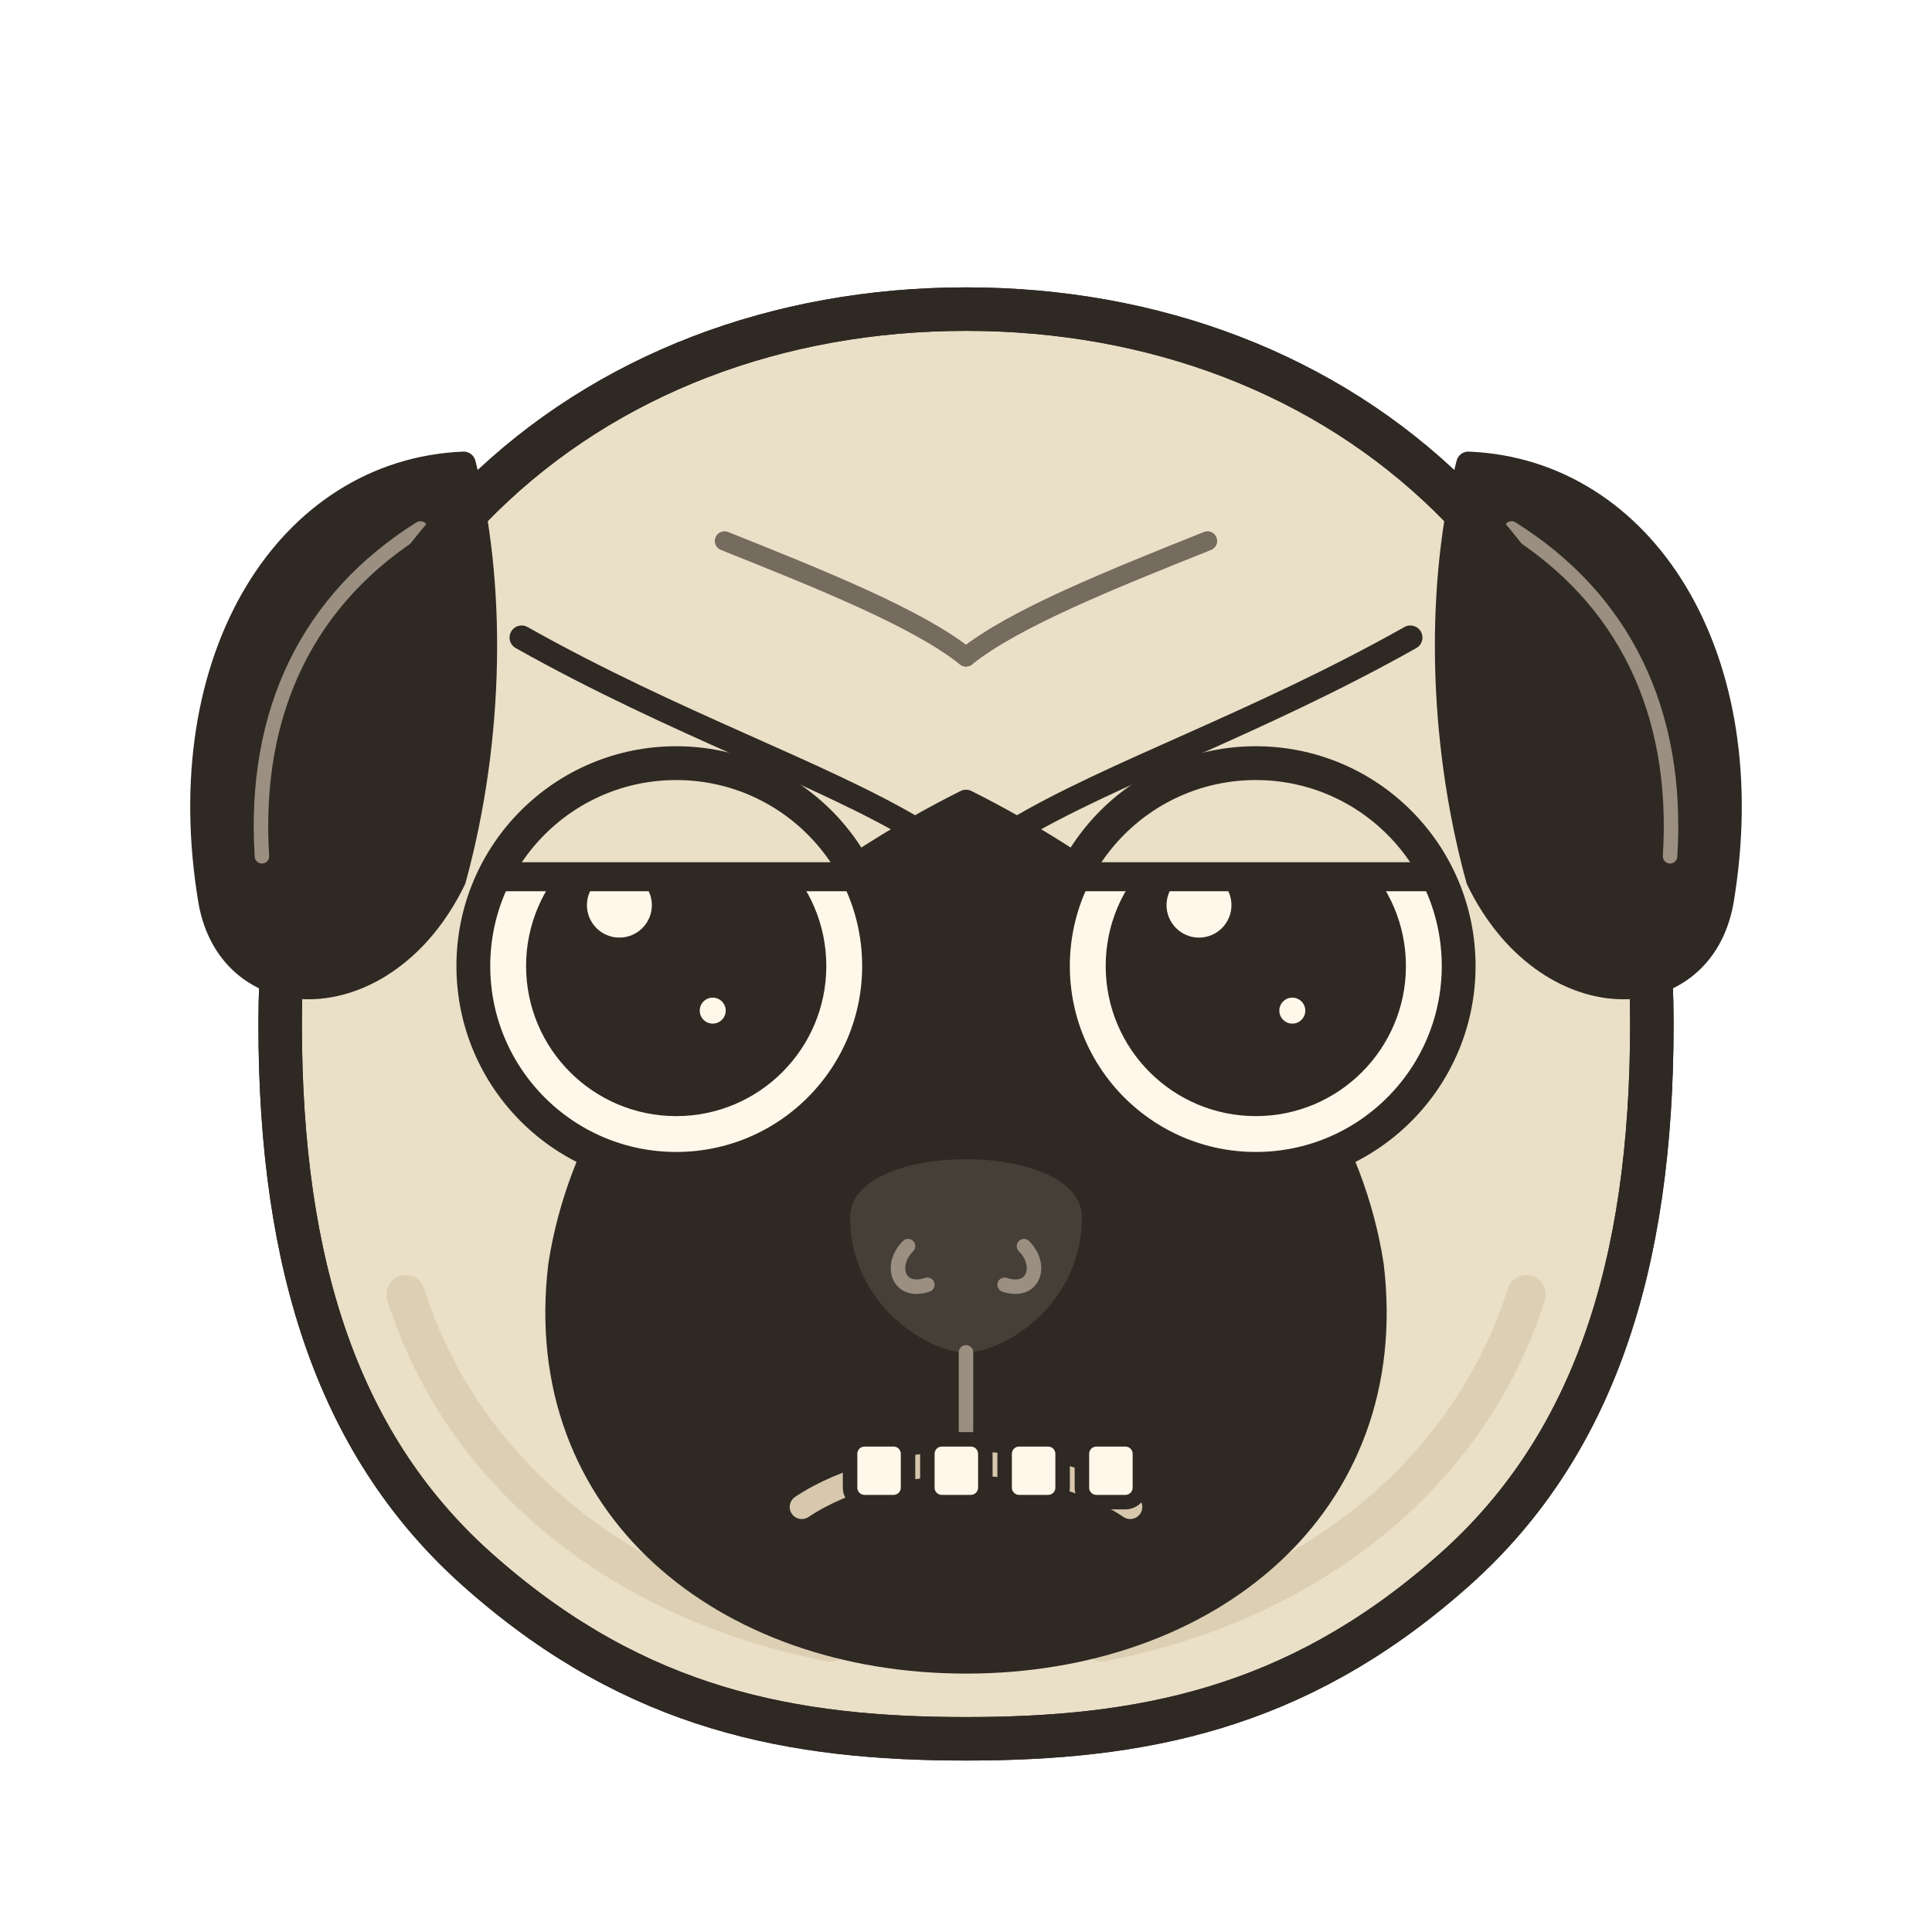
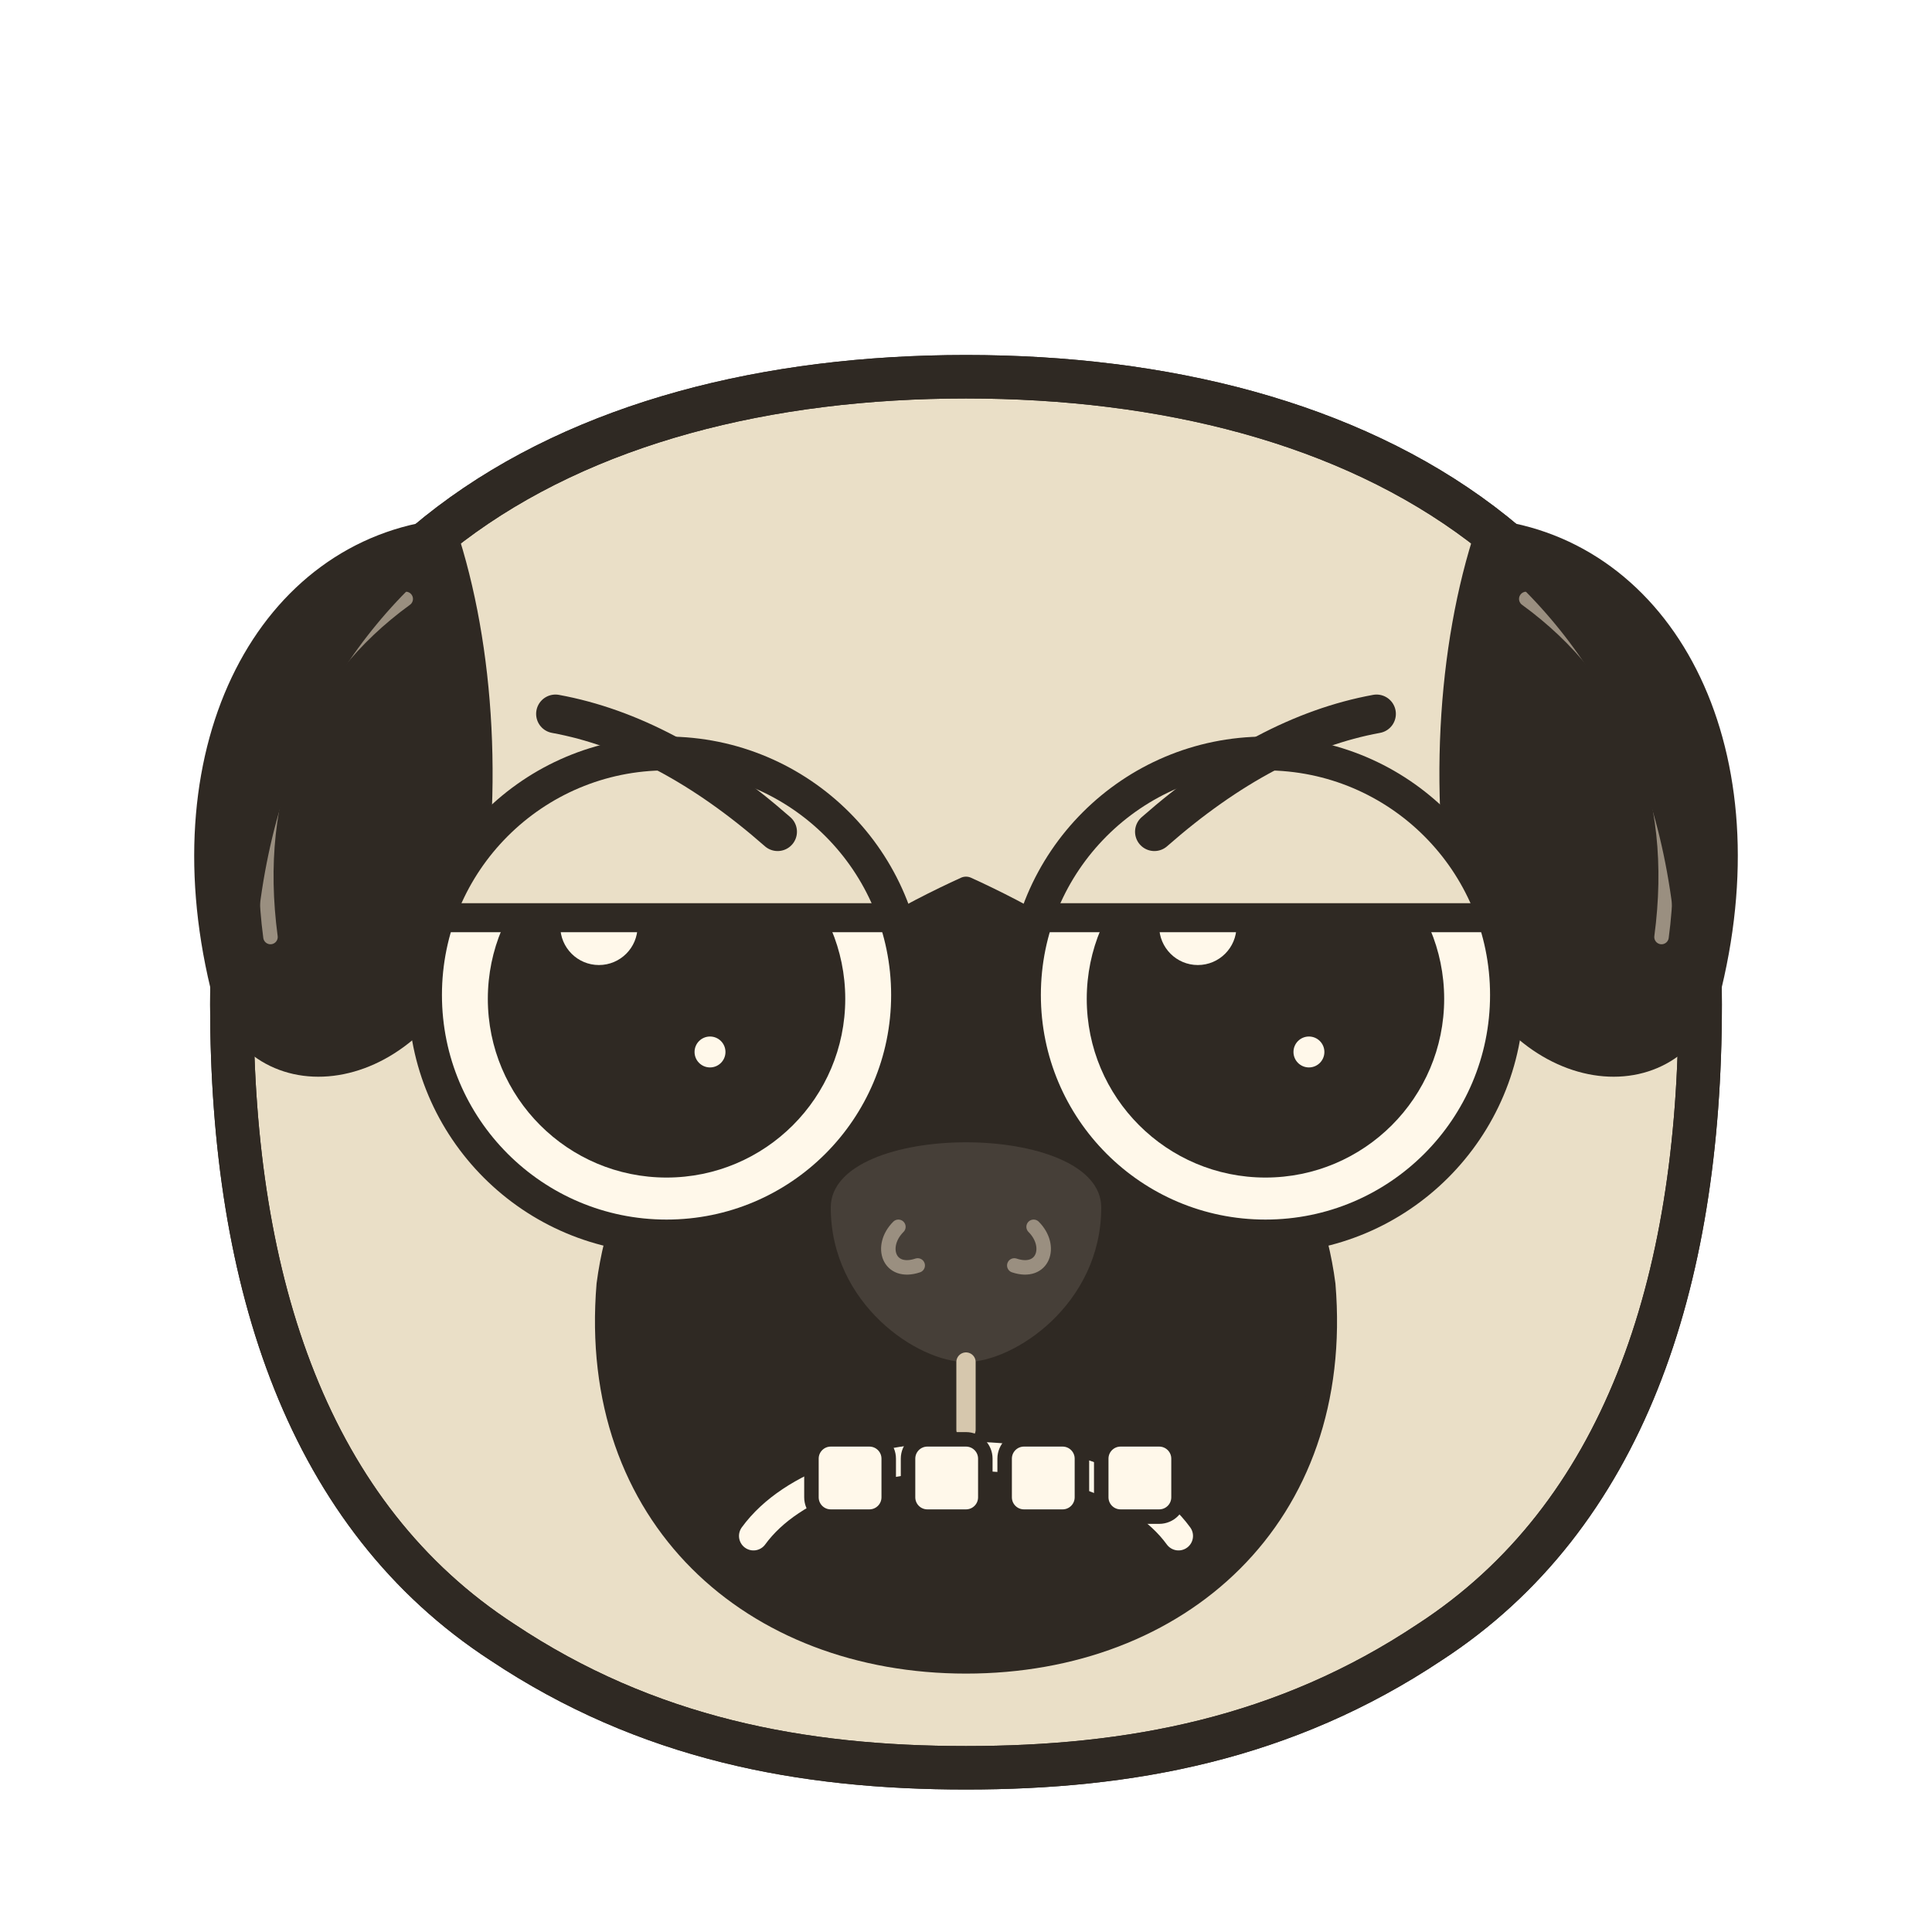
<svg xmlns="http://www.w3.org/2000/svg" width="400" height="400" viewBox="0 0 400 400">
  <g transform="rotate(0 200 230)">
-     <path d="M 58 212 C 58 118, 122 64, 200 64 C 278 64, 342 118, 342 212 C 342 262, 330 300, 300 326 C 268 354, 236 360, 200 360 C 164 360, 132 354, 100 326 C 70 300, 58 262, 58 212 Z" fill="#eadfc7" stroke="#2f2923" stroke-width="9" stroke-linecap="round" stroke-linejoin="round" />
-     <path d="M 84 268 C 96 306, 130 332, 172 340" fill="none" stroke="#dccfb3" stroke-width="8" stroke-linecap="round" stroke-linejoin="round" />
-     <path d="M 316 268 C 304 306, 270 332, 228 340" fill="none" stroke="#dccfb3" stroke-width="8" stroke-linecap="round" stroke-linejoin="round" />
-     <g transform="rotate(4.0 96 96)">
-       <path d="M 96 96 C 60 100, 38 140, 50 190 C 56 214, 88 212, 100 182 C 106 152, 104 120, 96 96 Z" fill="#2f2923" stroke="#2f2923" stroke-width="5" stroke-linecap="round" stroke-linejoin="round" />
-       <path d="M 88 110 C 66 126, 56 150, 60 180" fill="none" stroke="#9a8f80" stroke-width="3" stroke-linecap="round" stroke-linejoin="round" />
+     <path d="M 48 208 C 48 116, 118 78, 200 78 C 282 78, 352 116, 352 208 C 352 266, 336 314, 296 340 C 266 360, 234 366, 200 366 C 166 366, 134 360, 104 340 C 64 314, 48 266, 48 208 Z" fill="#eadfc7" stroke="#2f2923" stroke-width="9" stroke-linecap="round" stroke-linejoin="round" />
+     <g transform="rotate(-0.0 92 110)">
+       <path d="M 92 110 C 56 114, 34 154, 46 204 C 52 228, 84 226, 96 196 C 102 166, 100 134, 92 110 Z" fill="#2f2923" stroke="#2f2923" stroke-width="5" stroke-linecap="round" stroke-linejoin="round" />
+       <path d="M 84 124 C 62 140, 52 164, 56 194" fill="none" stroke="#9a8f80" stroke-width="3" stroke-linecap="round" stroke-linejoin="round" />
    </g>
-     <g transform="rotate(-4.0 304 96)">
-       <path d="M 304 96 C 340 100, 362 140, 350 190 C 344 214, 312 212, 300 182 C 294 152, 296 120, 304 96 Z" fill="#2f2923" stroke="#2f2923" stroke-width="5" stroke-linecap="round" stroke-linejoin="round" />
-       <path d="M 312 110 C 334 126, 344 150, 340 180" fill="none" stroke="#9a8f80" stroke-width="3" stroke-linecap="round" stroke-linejoin="round" />
+     <g transform="rotate(0.0 308 110)">
+       <path d="M 308 110 C 344 114, 366 154, 354 204 C 348 228, 316 226, 304 196 C 298 166, 300 134, 308 110 Z" fill="#2f2923" stroke="#2f2923" stroke-width="5" stroke-linecap="round" stroke-linejoin="round" />
+       <path d="M 316 124 C 338 140, 348 164, 344 194" fill="none" stroke="#9a8f80" stroke-width="3" stroke-linecap="round" stroke-linejoin="round" />
    </g>
-     <path d="M 200 166 C 176 178, 124 210, 116 262 C 110 312, 150 344, 200 344 C 250 344, 290 312, 284 262 C 276 210, 224 178, 200 166 Z" fill="#2f2923" stroke="#2f2923" stroke-width="5" stroke-linecap="round" stroke-linejoin="round" />
-     <path d="M 108 132 C 140 150, 170 160, 190 172" fill="none" stroke="#2f2923" stroke-width="5" stroke-linecap="round" stroke-linejoin="round" />
-     <path d="M 292 132 C 260 150, 230 160, 210 172" fill="none" stroke="#2f2923" stroke-width="5" stroke-linecap="round" stroke-linejoin="round" />
-     <path d="M 150 112 C 170 120, 190 128, 200 136" fill="none" stroke="#756b5e" stroke-width="4" stroke-linecap="round" stroke-linejoin="round" />
-     <path d="M 250 112 C 230 120, 210 128, 200 136" fill="none" stroke="#756b5e" stroke-width="4" stroke-linecap="round" stroke-linejoin="round" />
-     <clipPath id="ojo140200">
-       <circle cx="140" cy="200" r="42" />
+     <path d="M 200 184 C 178 194, 132 220, 126 266 C 122 314, 156 344, 200 344 C 244 344, 278 314, 274 266 C 268 220, 222 194, 200 184 Z" fill="#2f2923" stroke="#2f2923" stroke-width="5" stroke-linecap="round" stroke-linejoin="round" />
+     <clipPath id="ojo138206">
+       <circle cx="138" cy="206" r="50" />
    </clipPath>
-     <circle cx="140" cy="200" r="42" fill="#fff8ea" stroke="none" stroke-width="0" />
-     <g clip-path="url(#ojo140200)">
-       <circle cx="140.0" cy="200.0" r="31.08" fill="#2f2923" stroke="none" stroke-width="0" />
-       <circle cx="128.24" cy="187.4" r="6.72" fill="#fff8ea" stroke="none" stroke-width="0" />
-       <circle cx="147.56" cy="209.24" r="2.688" fill="#fff8ea" stroke="none" stroke-width="0" />
-       <rect x="94" y="152" width="92" height="29.52" fill="#eadfc7" />
-       <path d="M 96 181.52 L 184 181.52" fill="none" stroke="#2f2923" stroke-width="6" stroke-linecap="round" stroke-linejoin="round" />
+     <circle cx="138" cy="206" r="50" fill="#fff8ea" stroke="none" stroke-width="0" />
+     <g clip-path="url(#ojo138206)">
+       <circle cx="138.0" cy="206.8" r="37.0" fill="#2f2923" stroke="none" stroke-width="0" />
+       <circle cx="124.0" cy="191.8" r="8.0" fill="#fff8ea" stroke="none" stroke-width="0" />
+       <circle cx="147.0" cy="217.8" r="3.2" fill="#fff8ea" stroke="none" stroke-width="0" />
+       <rect x="84" y="150" width="108" height="40.0" fill="#eadfc7" />
+       <path d="M 86 190.0 L 190 190.0" fill="none" stroke="#2f2923" stroke-width="6" stroke-linecap="round" stroke-linejoin="round" />
    </g>
-     <circle cx="140" cy="200" r="42" fill="none" stroke="#2f2923" stroke-width="7" />
-     <clipPath id="ojo260200">
-       <circle cx="260" cy="200" r="42" />
+     <circle cx="138" cy="206" r="50" fill="none" stroke="#2f2923" stroke-width="7" />
+     <clipPath id="ojo262206">
+       <circle cx="262" cy="206" r="50" />
    </clipPath>
-     <circle cx="260" cy="200" r="42" fill="#fff8ea" stroke="none" stroke-width="0" />
-     <g clip-path="url(#ojo260200)">
-       <circle cx="260.0" cy="200.0" r="31.08" fill="#2f2923" stroke="none" stroke-width="0" />
-       <circle cx="248.24" cy="187.4" r="6.72" fill="#fff8ea" stroke="none" stroke-width="0" />
-       <circle cx="267.56" cy="209.24" r="2.688" fill="#fff8ea" stroke="none" stroke-width="0" />
-       <rect x="214" y="152" width="92" height="29.52" fill="#eadfc7" />
-       <path d="M 216 181.52 L 304 181.52" fill="none" stroke="#2f2923" stroke-width="6" stroke-linecap="round" stroke-linejoin="round" />
+     <circle cx="262" cy="206" r="50" fill="#fff8ea" stroke="none" stroke-width="0" />
+     <g clip-path="url(#ojo262206)">
+       <circle cx="262.0" cy="206.8" r="37.0" fill="#2f2923" stroke="none" stroke-width="0" />
+       <circle cx="248.0" cy="191.8" r="8.0" fill="#fff8ea" stroke="none" stroke-width="0" />
+       <circle cx="271.0" cy="217.8" r="3.2" fill="#fff8ea" stroke="none" stroke-width="0" />
+       <rect x="208" y="150" width="108" height="40.0" fill="#eadfc7" />
+       <path d="M 210 190.0 L 314 190.0" fill="none" stroke="#2f2923" stroke-width="6" stroke-linecap="round" stroke-linejoin="round" />
    </g>
-     <circle cx="260" cy="200" r="42" fill="none" stroke="#2f2923" stroke-width="7" />
-     <path d="M 176 252 C 176 236, 224 236, 224 252 C 224 270, 208 280, 200 280 C 192 280, 176 270, 176 252 Z" fill="#463f38" stroke="none" stroke-width="0" stroke-linecap="round" stroke-linejoin="round" />
-     <path d="M 188 258 C 184 262, 186 268, 192 266" fill="none" stroke="#9a8f80" stroke-width="3" stroke-linecap="round" stroke-linejoin="round" />
-     <path d="M 212 258 C 216 262, 214 268, 208 266" fill="none" stroke="#9a8f80" stroke-width="3" stroke-linecap="round" stroke-linejoin="round" />
-     <path d="M 200 280 L 200 298" fill="none" stroke="#9a8f80" stroke-width="3" stroke-linecap="round" stroke-linejoin="round" />
-     <path d="M 166 312 C 184 300, 216 300, 234 312" fill="none" stroke="#d6c7ad" stroke-width="5" stroke-linecap="round" stroke-linejoin="round" />
-     <rect x="176" y="298" width="12" height="13" rx="3" fill="#fff8ea" stroke="#2f2923" stroke-width="3" />
-     <rect x="192" y="298" width="12" height="13" rx="3" fill="#fff8ea" stroke="#2f2923" stroke-width="3" />
-     <rect x="208" y="298" width="12" height="13" rx="3" fill="#fff8ea" stroke="#2f2923" stroke-width="3" />
-     <rect x="224" y="298" width="12" height="13" rx="3" fill="#fff8ea" stroke="#2f2923" stroke-width="3" />
-     <path d="M 58 212 C 58 118, 122 64, 200 64 C 278 64, 342 118, 342 212 C 342 262, 330 300, 300 326 C 268 354, 236 360, 200 360 C 164 360, 132 354, 100 326 C 70 300, 58 262, 58 212 Z" fill="none" stroke="#2f2923" stroke-width="9" stroke-linecap="round" stroke-linejoin="round" />
+     <circle cx="262" cy="206" r="50" fill="none" stroke="#2f2923" stroke-width="7" />
+     <path d="M 115.0 147.8 Q 138.0 152.0 161.0 172.2" fill="none" stroke="#2f2923" stroke-width="8" stroke-linecap="round" stroke-linejoin="round" />
+     <path d="M 285.0 147.8 Q 262.0 152.0 239.0 172.2" fill="none" stroke="#2f2923" stroke-width="8" stroke-linecap="round" stroke-linejoin="round" />
+     <path d="M 172 250 C 172 232, 228 232, 228 250 C 228 270, 210 282, 200 282 C 190 282, 172 270, 172 250 Z" fill="#463f38" stroke="none" stroke-width="0" stroke-linecap="round" stroke-linejoin="round" />
+     <path d="M 186 254 C 182 258, 184 264, 190 262" fill="none" stroke="#9a8f80" stroke-width="3" stroke-linecap="round" stroke-linejoin="round" />
+     <path d="M 214 254 C 218 258, 216 264, 210 262" fill="none" stroke="#9a8f80" stroke-width="3" stroke-linecap="round" stroke-linejoin="round" />
+     <path d="M 200 282 L 200 296" fill="none" stroke="#d6c7ad" stroke-width="4" stroke-linecap="round" stroke-linejoin="round" />
+     <path d="M 156 318 C 172 296, 228 296, 244 318" fill="none" stroke="#fff8ea" stroke-width="6" stroke-linecap="round" stroke-linejoin="round" />
+     <rect x="168" y="298" width="16" height="16" rx="4" fill="#fff8ea" stroke="#2f2923" stroke-width="3" />
+     <rect x="188" y="298" width="16" height="16" rx="4" fill="#fff8ea" stroke="#2f2923" stroke-width="3" />
+     <rect x="208" y="298" width="16" height="16" rx="4" fill="#fff8ea" stroke="#2f2923" stroke-width="3" />
+     <rect x="228" y="298" width="16" height="16" rx="4" fill="#fff8ea" stroke="#2f2923" stroke-width="3" />
+     <path d="M 48 208 C 48 116, 118 78, 200 78 C 282 78, 352 116, 352 208 C 352 266, 336 314, 296 340 C 266 360, 234 366, 200 366 C 166 366, 134 360, 104 340 C 64 314, 48 266, 48 208 Z" fill="none" stroke="#2f2923" stroke-width="9" stroke-linecap="round" stroke-linejoin="round" />
  </g>
</svg>
